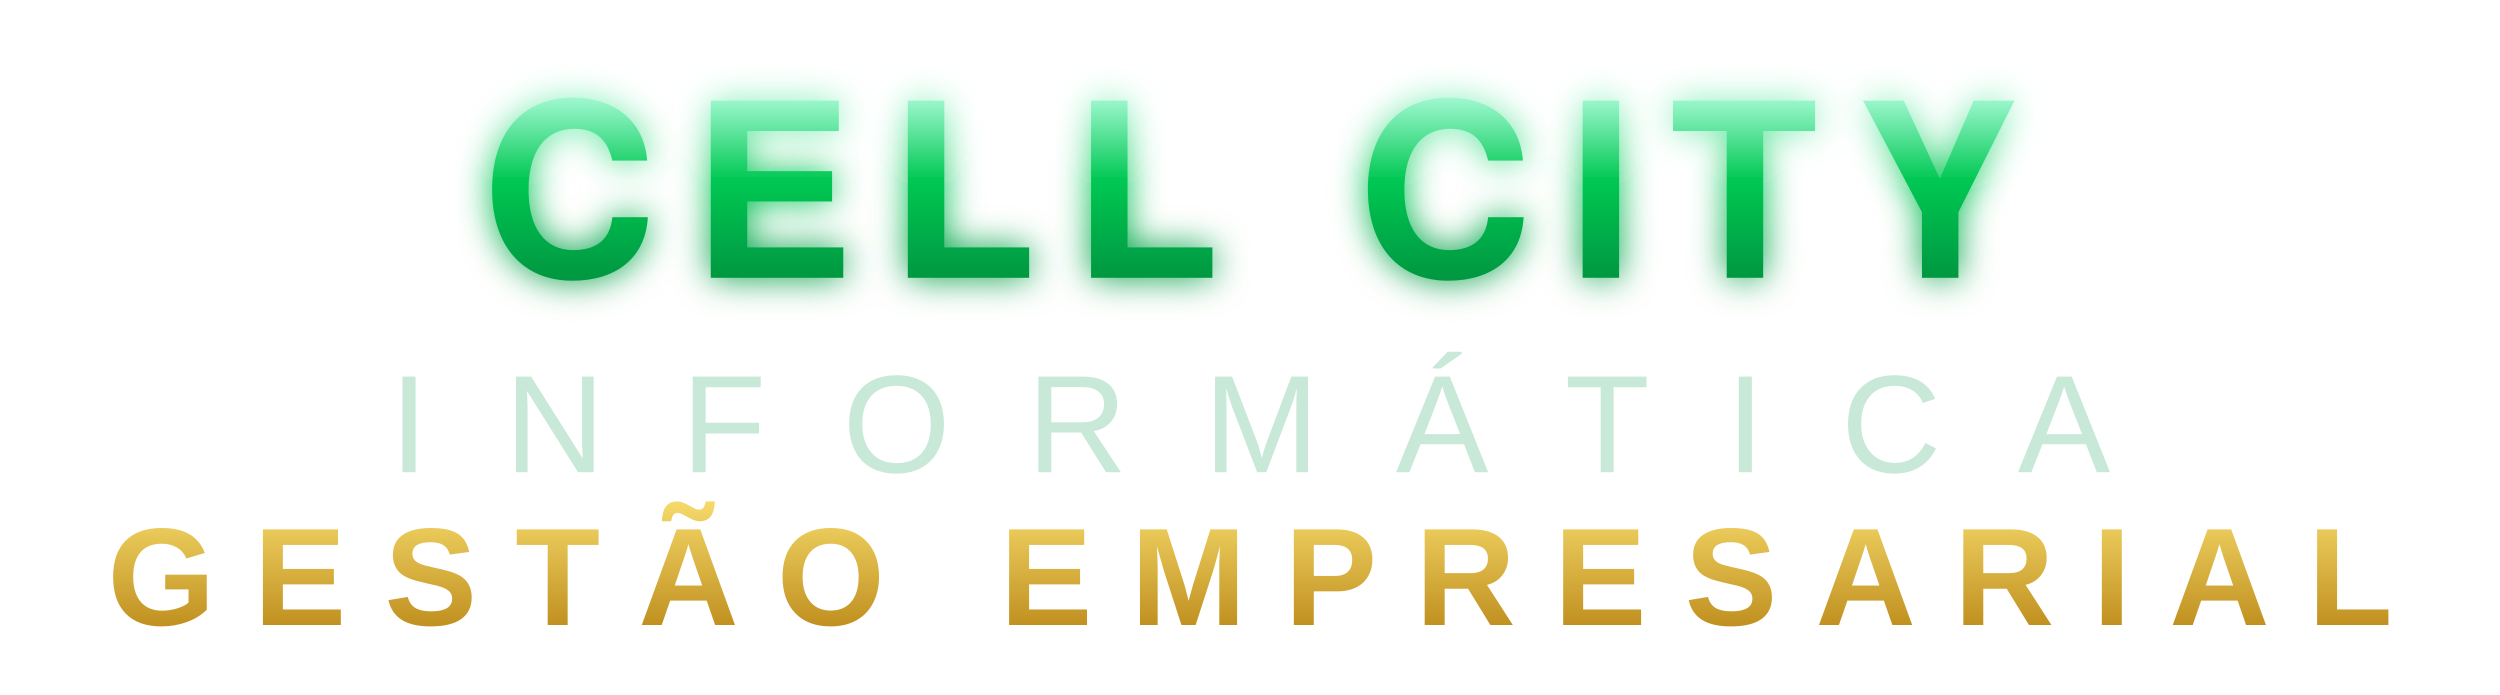
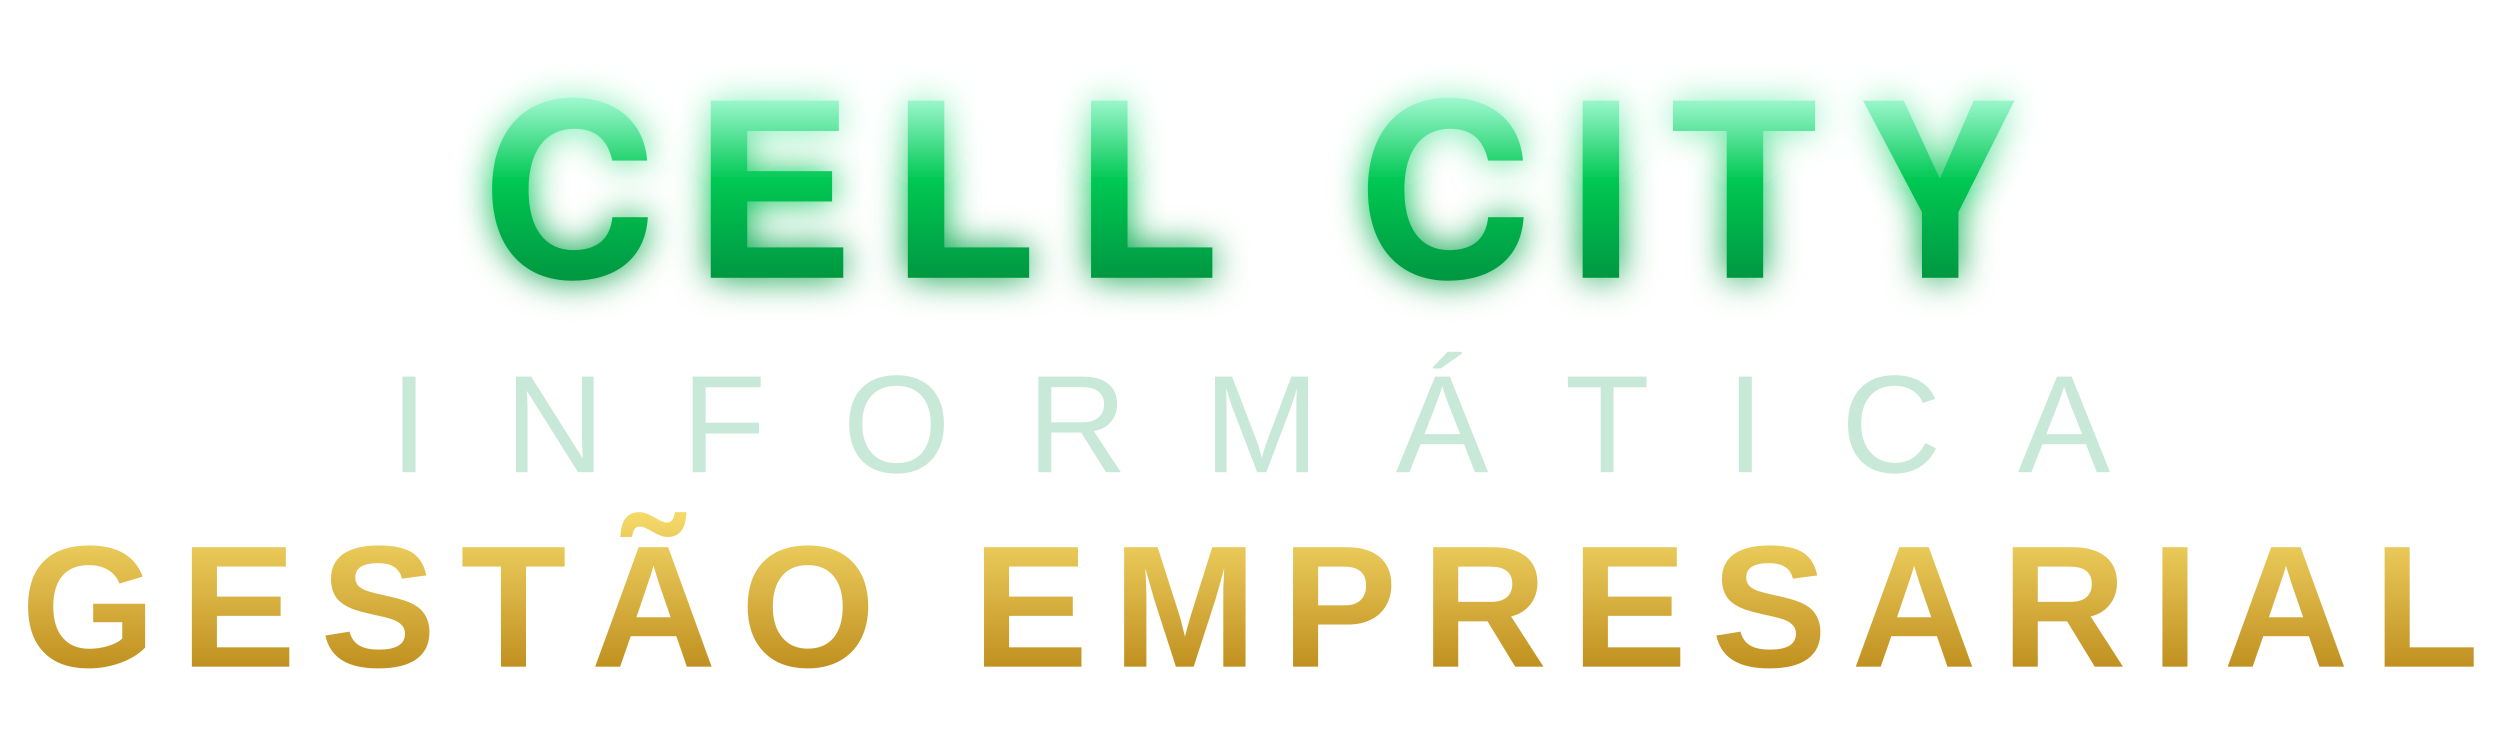
- <svg xmlns="http://www.w3.org/2000/svg" viewBox="0 0 360 100" role="img" aria-label="Cell City Informática — Gestão Empresarial">
+ <svg xmlns="http://www.w3.org/2000/svg" viewBox="0 0 360 108" role="img" aria-label="Cell City Informática — Gestão Empresarial">
  <defs>
    <linearGradient id="cc-green" x1="0" y1="0" x2="0" y2="1">
      <stop offset="0%" stop-color="#a0f8d0" />
      <stop offset="45%" stop-color="#00c853" />
      <stop offset="100%" stop-color="#009640" />
    </linearGradient>
    <linearGradient id="cc-gold" x1="0" y1="0" x2="0" y2="1">
      <stop offset="0%" stop-color="#f5da6a" />
      <stop offset="100%" stop-color="#c09020" />
    </linearGradient>
    <linearGradient id="cc-line" x1="0" y1="0" x2="1" y2="0">
      <stop offset="0%" stop-color="rgba(0,200,83,0)" />
      <stop offset="18%" stop-color="rgba(0,200,83,0.50)" />
      <stop offset="82%" stop-color="rgba(0,200,83,0.50)" />
      <stop offset="100%" stop-color="rgba(0,200,83,0)" />
    </linearGradient>
    <filter id="cc-glow" x="-8%" y="-20%" width="116%" height="150%">
      <feGaussianBlur in="SourceGraphic" stdDeviation="2.5" result="blur" />
      <feMerge>
        <feMergeNode in="blur" />
        <feMergeNode in="SourceGraphic" />
      </feMerge>
    </filter>
  </defs>
  <text x="180" y="40" text-anchor="middle" font-family="'Arial Black','Helvetica Neue',Impact,sans-serif" font-size="35" font-weight="900" letter-spacing="5" fill="url(#cc-green)" filter="url(#cc-glow)" text-rendering="optimizeLegibility">CELL CITY</text>
  <line x1="22" y1="50" x2="338" y2="50" stroke="url(#cc-line)" stroke-width="0.8" />
  <text x="180" y="68" text-anchor="middle" font-family="'Segoe UI','Arial',Helvetica,sans-serif" font-size="20" font-weight="400" letter-spacing="11" fill="#c8e8d8" text-rendering="optimizeLegibility">INFORMÁTICA</text>
-   <text x="180" y="90" text-anchor="middle" font-family="'Segoe UI','Arial',Helvetica,sans-serif" font-size="20" font-weight="700" letter-spacing="5.5" fill="url(#cc-gold)" text-rendering="optimizeLegibility">GESTÃO EMPRESARIAL</text>
+   <text x="180" y="96" text-anchor="middle" font-family="'Segoe UI','Arial',Helvetica,sans-serif" font-size="25" font-weight="700" letter-spacing="3.5" fill="url(#cc-gold)" text-rendering="optimizeLegibility">GESTÃO EMPRESARIAL</text>
</svg>
